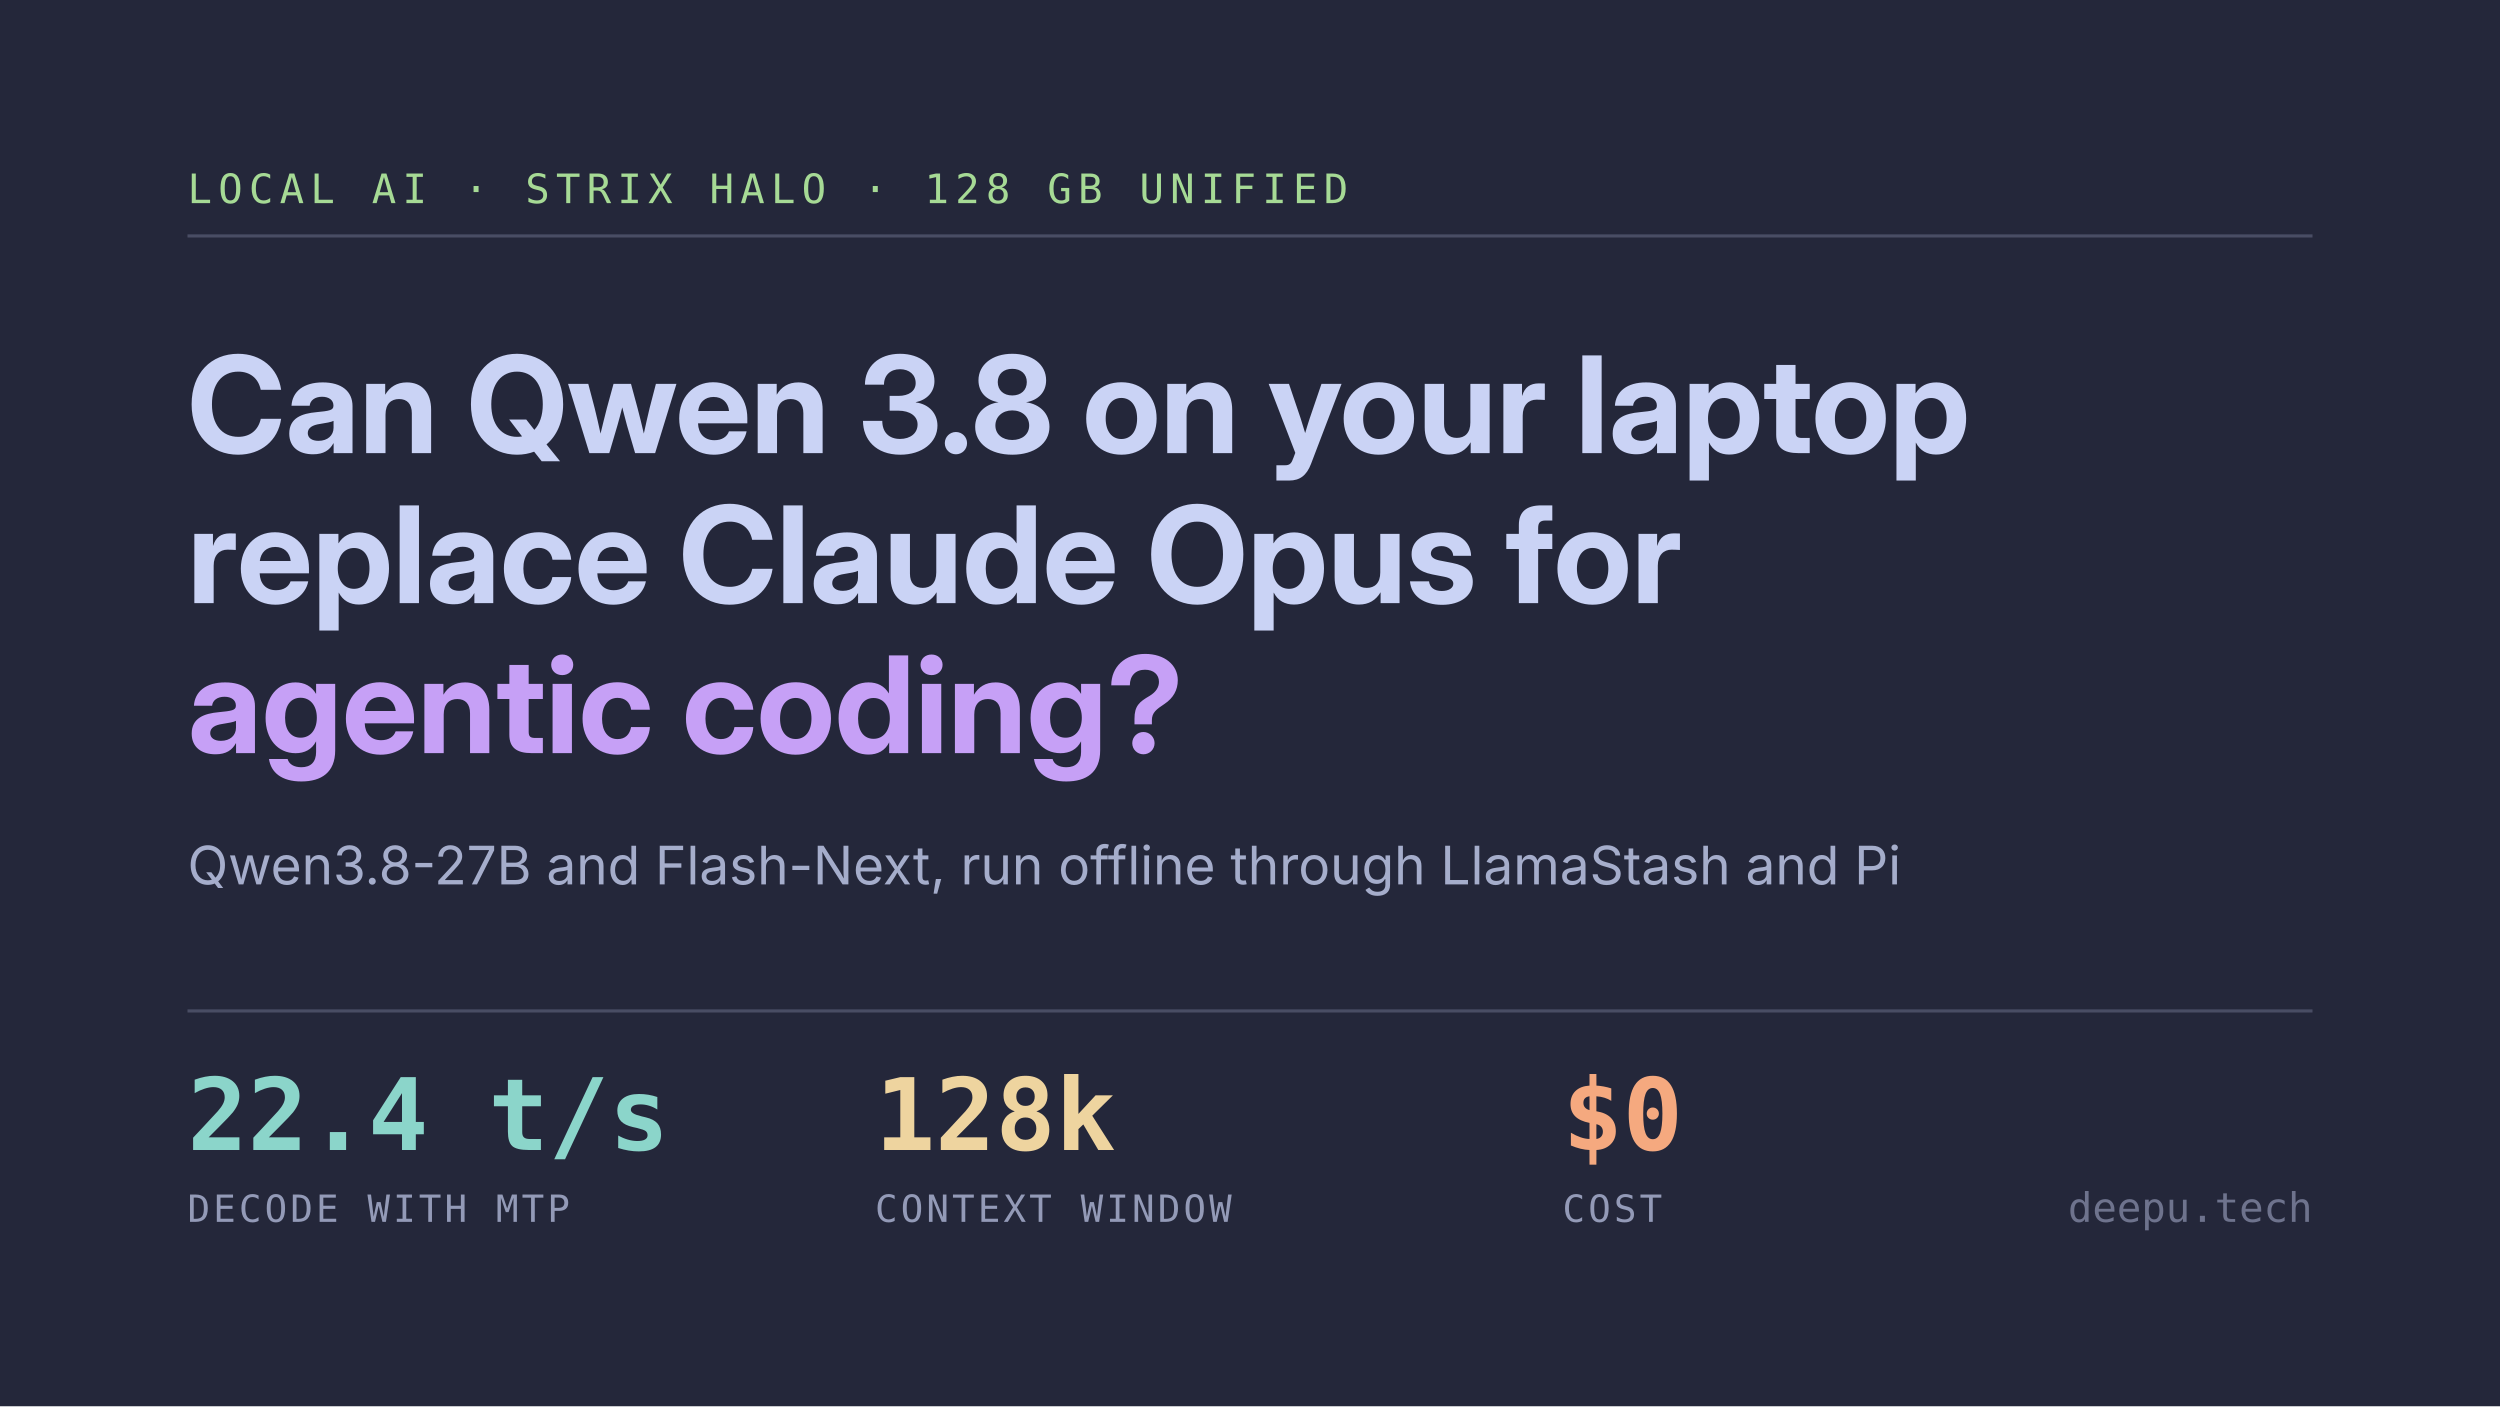
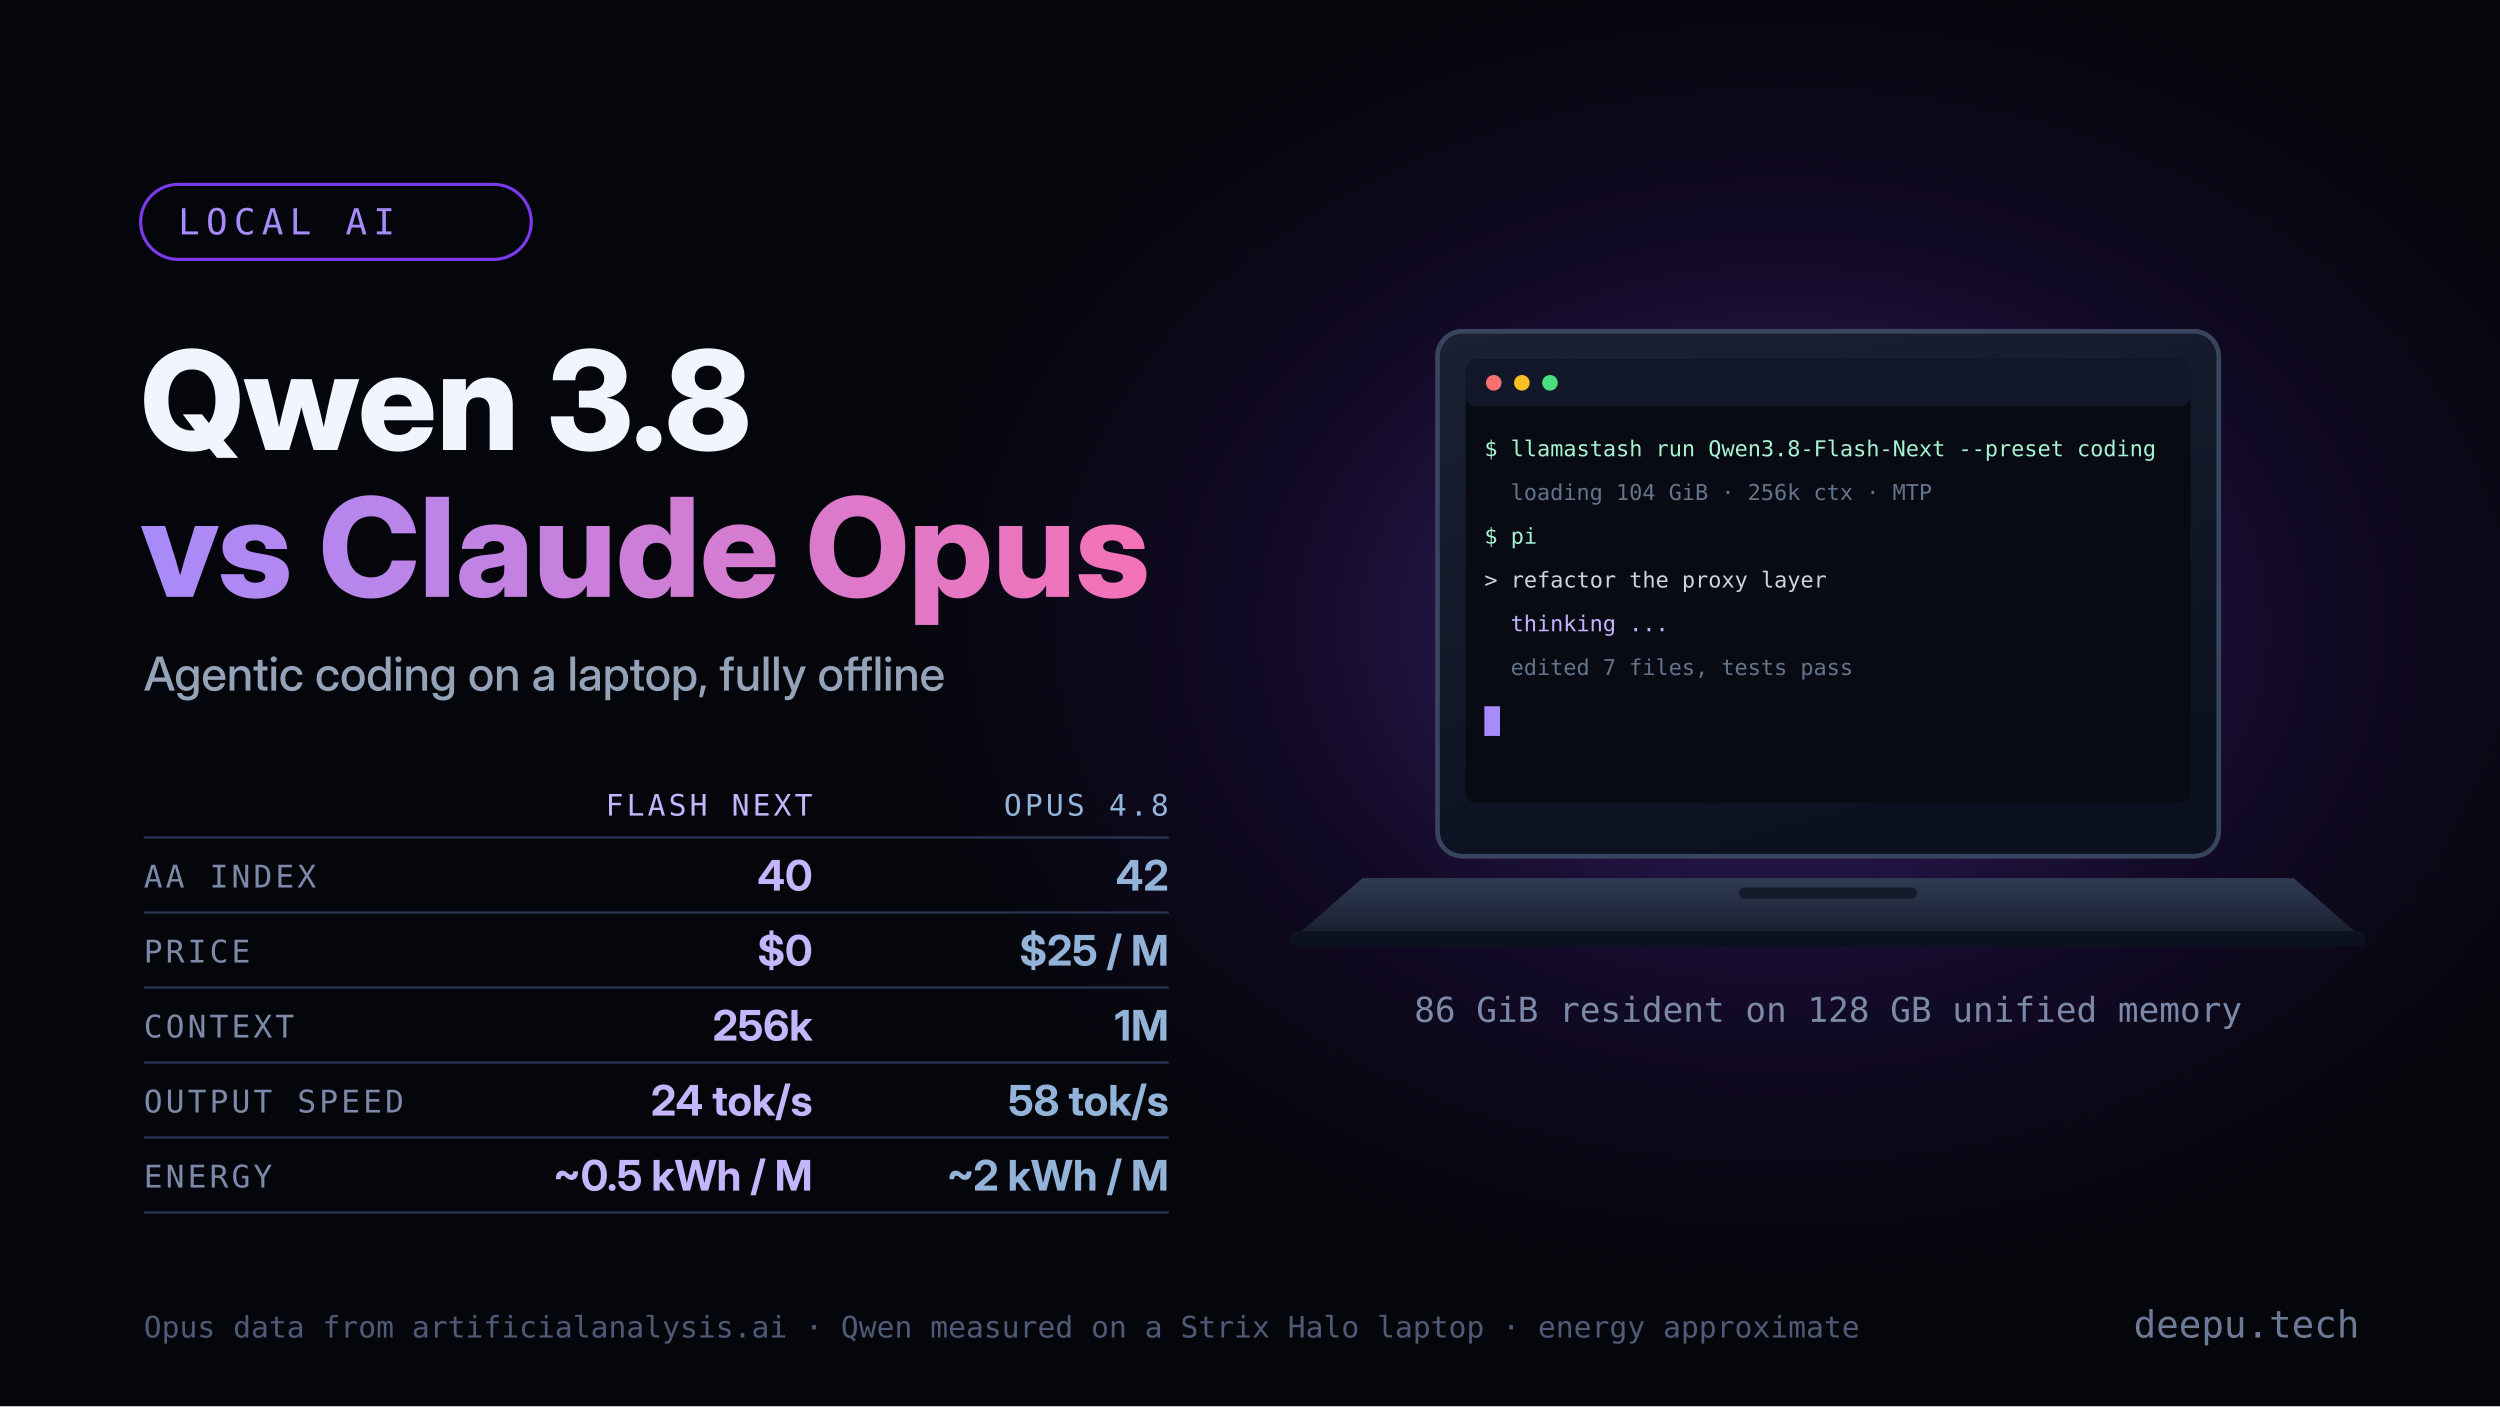
<svg xmlns="http://www.w3.org/2000/svg" width="1600" height="900" viewBox="0 0 1600 900" version="1.1">
-   <rect x="0" y="0" width="1600" height="900" fill="#24273a" />
-   <rect x="120" y="150" width="1360" height="2" fill="#494d64" />
-   <text x="120" y="130" font-family="JetBrains Mono, DejaVu Sans Mono, monospace" font-size="26" letter-spacing="4" fill="#a6da95">LOCAL AI · STRIX HALO · 128 GB UNIFIED</text>
-   <text x="120" y="290" font-family="Inter Display, Inter, DejaVu Sans, sans-serif" font-weight="700" font-size="86" fill="#cad3f5">Can Qwen 3.8 on your laptop</text>
-   <text x="120" y="386" font-family="Inter Display, Inter, DejaVu Sans, sans-serif" font-weight="700" font-size="86" fill="#cad3f5">replace Claude Opus for</text>
-   <text x="120" y="482" font-family="Inter Display, Inter, DejaVu Sans, sans-serif" font-weight="700" font-size="86" fill="#c6a0f6">agentic coding?</text>
-   <text x="120" y="566" font-family="Inter, DejaVu Sans, sans-serif" font-weight="400" font-size="34" fill="#a5adcb">Qwen3.8-27B and Flash-Next, run offline through LlamaStash and Pi</text>
-   <rect x="120" y="646" width="1360" height="2" fill="#494d64" />
-   <text x="120" y="736" font-family="JetBrains Mono, DejaVu Sans Mono, monospace" font-weight="700" font-size="64" fill="#8bd5ca">22.4 t/s</text>
-   <text x="120" y="782" font-family="JetBrains Mono, DejaVu Sans Mono, monospace" font-size="24" letter-spacing="2" fill="#939ab7">DECODE WITH MTP</text>
-   <text x="560" y="736" font-family="JetBrains Mono, DejaVu Sans Mono, monospace" font-weight="700" font-size="64" fill="#eed49f">128k</text>
-   <text x="560" y="782" font-family="JetBrains Mono, DejaVu Sans Mono, monospace" font-size="24" letter-spacing="2" fill="#939ab7">CONTEXT WINDOW</text>
-   <text x="1000" y="736" font-family="JetBrains Mono, DejaVu Sans Mono, monospace" font-weight="700" font-size="64" fill="#f5a97f">$0</text>
-   <text x="1000" y="782" font-family="JetBrains Mono, DejaVu Sans Mono, monospace" font-size="24" letter-spacing="2" fill="#939ab7">COST</text>
-   <text x="1480" y="782" text-anchor="end" font-family="JetBrains Mono, DejaVu Sans Mono, monospace" font-size="26" fill="#6e738d">deepu.tech</text>
+   <defs>
+     <radialGradient id="lg" cx="0.5" cy="0.5" r="0.5">
+       <stop offset="0" stop-color="#8B5CF6" stop-opacity="0.45" />
+       <stop offset="0.6" stop-color="#6D28D9" stop-opacity="0.12" />
+       <stop offset="1" stop-color="#6D28D9" stop-opacity="0" />
+     </radialGradient>
+     <linearGradient id="lid" x1="0" y1="0" x2="0.4" y2="1">
+       <stop offset="0" stop-color="#1A2133" />
+       <stop offset="1" stop-color="#0C1120" />
+     </linearGradient>
+     <linearGradient id="basel" x1="0" y1="0" x2="0" y2="1">
+       <stop offset="0" stop-color="#303B54" />
+       <stop offset="1" stop-color="#151B2A" />
+     </linearGradient>
+     <linearGradient id="accent" x1="0" y1="0" x2="1" y2="0">
+       <stop offset="0" stop-color="#A78BFA" />
+       <stop offset="1" stop-color="#F472B6" />
+     </linearGradient>
+   </defs>
+   <rect width="1600" height="900" fill="#05060C" />
+   <ellipse cx="1140" cy="400" rx="560" ry="420" fill="url(#lg)" />
+   <rect x="90" y="118" width="250" height="48" rx="24" fill="none" stroke="#7C3AED" stroke-width="2" />
+   <text x="114" y="150" font-family="JetBrainsMono NF, JetBrains Mono, DejaVu Sans Mono, monospace" font-size="23" letter-spacing="4" fill="#A78BFA">LOCAL AI</text>
+   <text x="90" y="288" font-family="Inter Display, Inter, DejaVu Sans, sans-serif" font-weight="800" font-size="88" fill="#F1F5FF">Qwen 3.8</text>
+   <text x="90" y="382" font-family="Inter Display, Inter, DejaVu Sans, sans-serif" font-weight="800" font-size="88" fill="url(#accent)">vs Claude Opus</text>
+   <text x="92" y="442" font-family="Inter Display, Inter, DejaVu Sans, sans-serif" font-weight="500" font-size="30" fill="#94A3B8">Agentic coding on a laptop, fully offline</text>
+   <text x="520" y="522" text-anchor="end" font-family="JetBrainsMono NF, JetBrains Mono, DejaVu Sans Mono, monospace" font-size="19" letter-spacing="2" fill="#C4B5FD">FLASH NEXT</text>
+   <text x="748" y="522" text-anchor="end" font-family="JetBrainsMono NF, JetBrains Mono, DejaVu Sans Mono, monospace" font-size="19" letter-spacing="2" fill="#93B4D8">OPUS 4.8</text>
+   <line x1="92" y1="536" x2="748" y2="536" stroke="#2A3350" stroke-width="1.5" />
+   <text x="92" y="568" font-family="JetBrainsMono NF, JetBrains Mono, DejaVu Sans Mono, monospace" font-size="20" letter-spacing="2" fill="#7C89A8">AA INDEX</text>
+   <text x="520" y="570" text-anchor="end" font-family="Inter Display, Inter, DejaVu Sans, sans-serif" font-weight="700" font-size="27" fill="#C4B5FD">40</text>
+   <text x="748" y="570" text-anchor="end" font-family="Inter Display, Inter, DejaVu Sans, sans-serif" font-weight="700" font-size="27" fill="#93B4D8">42</text>
+   <line x1="92" y1="584" x2="748" y2="584" stroke="#2A3350" stroke-width="1.5" />
+   <text x="92" y="616" font-family="JetBrainsMono NF, JetBrains Mono, DejaVu Sans Mono, monospace" font-size="20" letter-spacing="2" fill="#7C89A8">PRICE</text>
+   <text x="520" y="618" text-anchor="end" font-family="Inter Display, Inter, DejaVu Sans, sans-serif" font-weight="700" font-size="27" fill="#C4B5FD">$0</text>
+   <text x="748" y="618" text-anchor="end" font-family="Inter Display, Inter, DejaVu Sans, sans-serif" font-weight="700" font-size="27" fill="#93B4D8">$25 / M</text>
+   <line x1="92" y1="632" x2="748" y2="632" stroke="#2A3350" stroke-width="1.5" />
+   <text x="92" y="664" font-family="JetBrainsMono NF, JetBrains Mono, DejaVu Sans Mono, monospace" font-size="20" letter-spacing="2" fill="#7C89A8">CONTEXT</text>
+   <text x="520" y="666" text-anchor="end" font-family="Inter Display, Inter, DejaVu Sans, sans-serif" font-weight="700" font-size="27" fill="#C4B5FD">256k</text>
+   <text x="748" y="666" text-anchor="end" font-family="Inter Display, Inter, DejaVu Sans, sans-serif" font-weight="700" font-size="27" fill="#93B4D8">1M</text>
+   <line x1="92" y1="680" x2="748" y2="680" stroke="#2A3350" stroke-width="1.5" />
+   <text x="92" y="712" font-family="JetBrainsMono NF, JetBrains Mono, DejaVu Sans Mono, monospace" font-size="20" letter-spacing="2" fill="#7C89A8">OUTPUT SPEED</text>
+   <text x="520" y="714" text-anchor="end" font-family="Inter Display, Inter, DejaVu Sans, sans-serif" font-weight="700" font-size="27" fill="#C4B5FD">24 tok/s</text>
+   <text x="748" y="714" text-anchor="end" font-family="Inter Display, Inter, DejaVu Sans, sans-serif" font-weight="700" font-size="27" fill="#93B4D8">58 tok/s</text>
+   <line x1="92" y1="728" x2="748" y2="728" stroke="#2A3350" stroke-width="1.5" />
+   <text x="92" y="760" font-family="JetBrainsMono NF, JetBrains Mono, DejaVu Sans Mono, monospace" font-size="20" letter-spacing="2" fill="#7C89A8">ENERGY</text>
+   <text x="520" y="762" text-anchor="end" font-family="Inter Display, Inter, DejaVu Sans, sans-serif" font-weight="700" font-size="27" fill="#C4B5FD">~0.5 kWh / M</text>
+   <text x="748" y="762" text-anchor="end" font-family="Inter Display, Inter, DejaVu Sans, sans-serif" font-weight="700" font-size="27" fill="#93B4D8">~2 kWh / M</text>
+   <line x1="92" y1="776" x2="748" y2="776" stroke="#2A3350" stroke-width="1.5" />
+   <rect x="920" y="212" width="500" height="336" rx="16" fill="url(#lid)" stroke="#39445F" stroke-width="3" />
+   <rect x="938" y="230" width="464" height="284" rx="7" fill="#080B14" />
+   <rect x="938" y="230" width="464" height="30" rx="7" fill="#121829" />
+   <circle cx="956" cy="245" r="5" fill="#F87171" />
+   <circle cx="974" cy="245" r="5" fill="#FBBF24" />
+   <circle cx="992" cy="245" r="5" fill="#4ADE80" />
+   <text x="950.0" y="292" font-family="JetBrainsMono NF, JetBrains Mono, DejaVu Sans Mono, monospace" font-size="14" fill="#A7F3D0">$ llamastash run Qwen3.8-Flash-Next --preset coding</text>
+   <text x="966.8" y="320" font-family="JetBrainsMono NF, JetBrains Mono, DejaVu Sans Mono, monospace" font-size="14" fill="#64748B">loading 104 GiB · 256k ctx · MTP</text>
+   <text x="950.0" y="348" font-family="JetBrainsMono NF, JetBrains Mono, DejaVu Sans Mono, monospace" font-size="14" fill="#A7F3D0">$ pi</text>
+   <text x="950.0" y="376" font-family="JetBrainsMono NF, JetBrains Mono, DejaVu Sans Mono, monospace" font-size="14" fill="#CBD5E1">&gt; refactor the proxy layer</text>
+   <text x="966.8" y="404" font-family="JetBrainsMono NF, JetBrains Mono, DejaVu Sans Mono, monospace" font-size="14" fill="#C4B5FD">thinking ...</text>
+   <text x="966.8" y="432" font-family="JetBrainsMono NF, JetBrains Mono, DejaVu Sans Mono, monospace" font-size="14" fill="#64748B">edited 7 files, tests pass</text>
+   <rect x="950" y="452" width="10" height="19" fill="#A78BFA" />
+   <polygon points="872,562 1468,562 1514,602 826,602" fill="url(#basel)" />
+   <rect x="826" y="596" width="688" height="10" rx="5" fill="#0C1120" />
+   <rect x="1113" y="568" width="114" height="7" rx="3.5" fill="#151B2A" />
+   <text x="1170" y="654" text-anchor="middle" font-family="JetBrainsMono NF, JetBrains Mono, DejaVu Sans Mono, monospace" font-size="22" fill="#7C89A8">86 GiB resident on 128 GB unified memory</text>
+   <text x="92" y="856" font-family="JetBrainsMono NF, JetBrains Mono, DejaVu Sans Mono, monospace" font-size="19" fill="#4E5A76">Opus data from artificialanalysis.ai · Qwen measured on a Strix Halo laptop · energy approximate</text>
+   <text x="1510" y="856" text-anchor="end" font-family="JetBrainsMono NF, JetBrains Mono, DejaVu Sans Mono, monospace" font-size="24" fill="#6D7A96">deepu.tech</text>
</svg>
